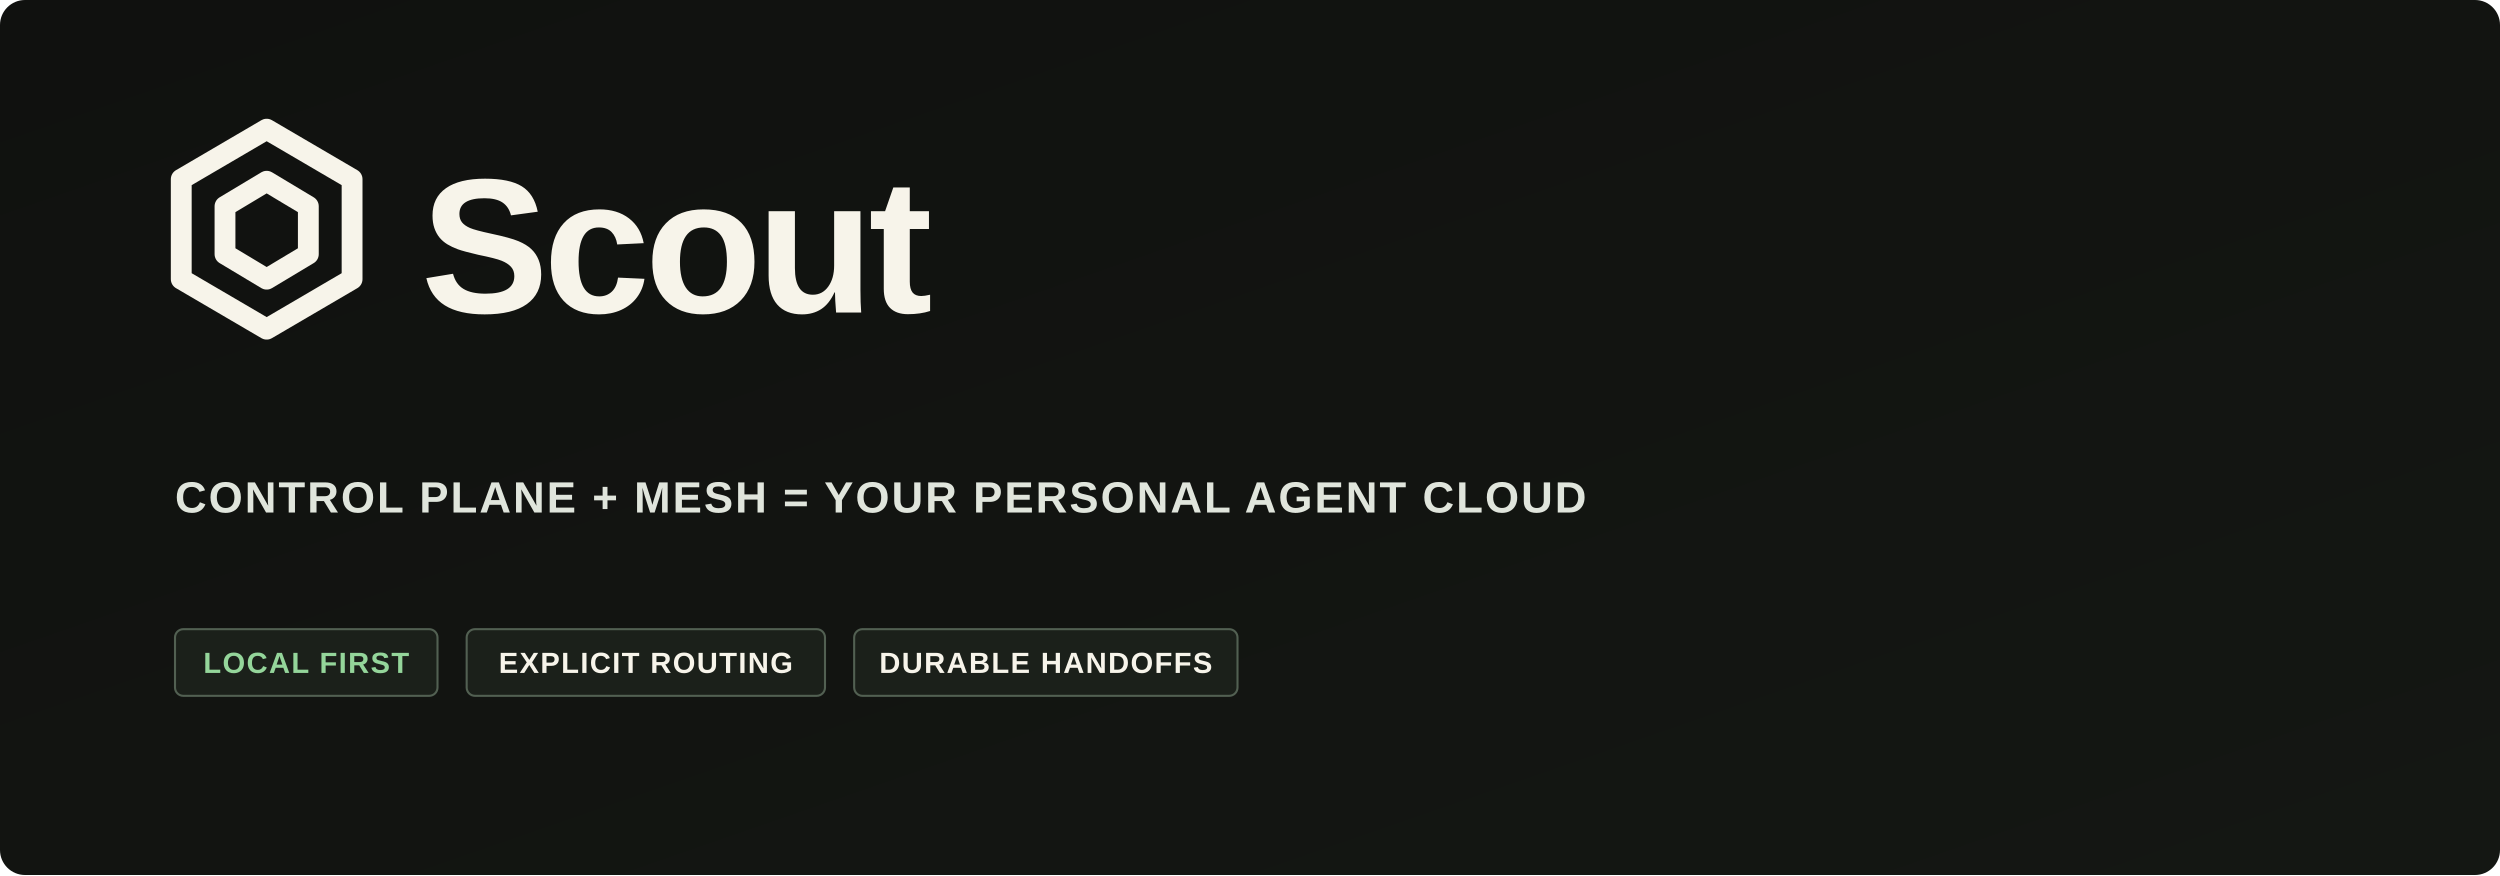
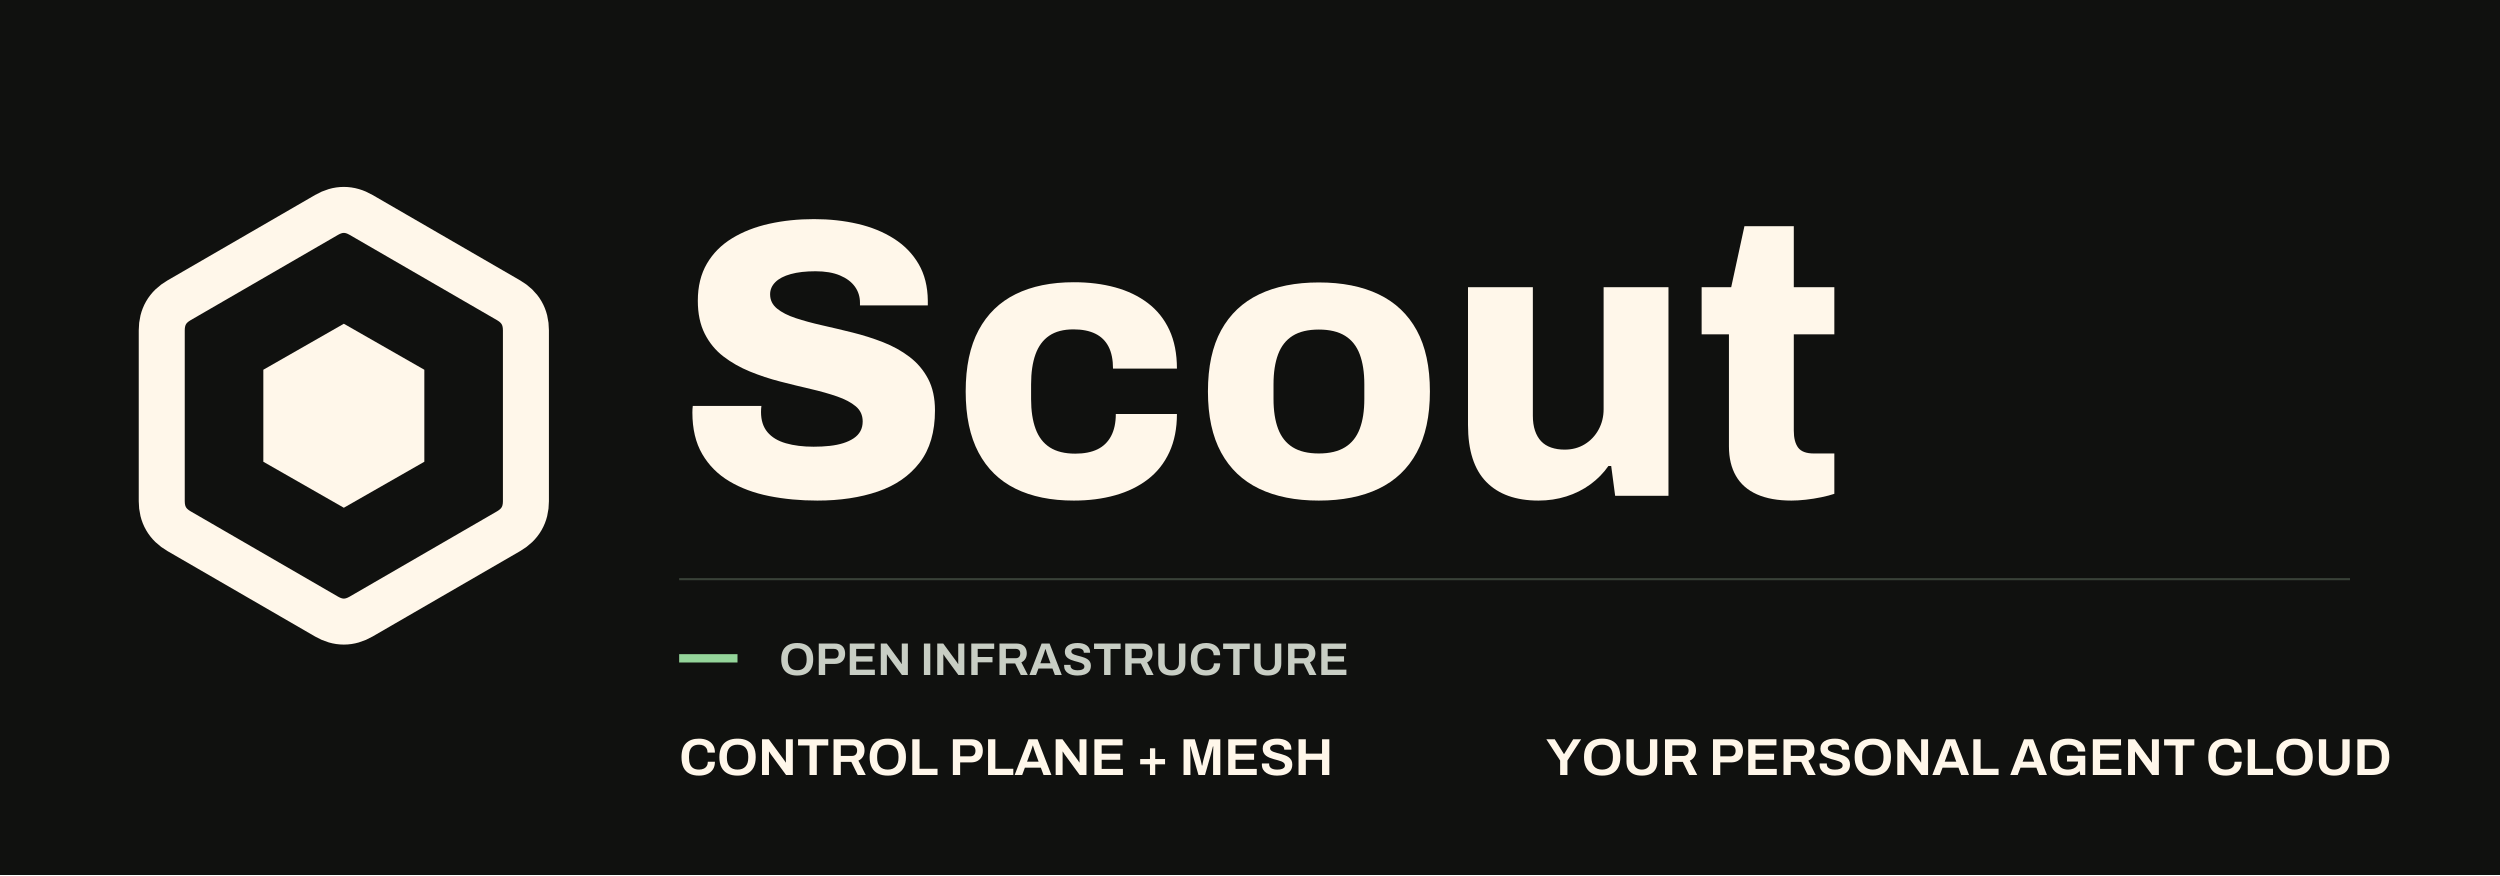
- <svg xmlns="http://www.w3.org/2000/svg" width="1200" height="420" viewBox="0 0 1200 420" role="img" aria-labelledby="title desc" text-rendering="geometricPrecision">
-   <defs>
-     <linearGradient id="field" x1="0" y1="0" x2="1" y2="1">
-       <stop offset="0" stop-color="#10110f" />
-       <stop offset="1" stop-color="#141713" />
-     </linearGradient>
-   </defs>
-   <rect width="1200" height="420" rx="12" fill="url(#field)" />
-   <g transform="translate(80 62)" fill="none" stroke="#f7f4ea" stroke-width="10" stroke-linejoin="round">
-     <path d="M48 0l41 24v48L48 96 7 72V24z" />
-     <path d="M48 25l20 12v23L48 72 28 60V37z" />
+ <svg xmlns="http://www.w3.org/2000/svg" width="1200" height="420" viewBox="0 0 1200 420" role="img" aria-labelledby="title desc">
+   <rect width="1200" height="420" fill="#10110f" />
+   <g transform="translate(62 91) scale(.92)" fill="#fff7ea">
+     <path d="M103.01 13.21 Q112 8 120.99 13.21 L198.01 57.79 Q207 63 207 73.39 L207 162.61 Q207 173 198.01 178.21 L120.99 222.79 Q112 228 103.01 222.79 L25.99 178.21 Q17 173 17 162.61 L17 73.39 Q17 63 25.99 57.79 Z" fill="none" stroke="#fff7ea" stroke-width="24" stroke-linejoin="round" />
+     <path d="M112 70 154 94v48l-42 24-42-24V94Z" />
  </g>
-   <text x="202" y="150" fill="#f7f4ea" font-family="Avenir Next Condensed, Arial Narrow, Helvetica Neue, Arial, sans-serif" font-size="92" font-weight="700" letter-spacing="-2.5">Scout</text>
-   <text x="84" y="246" fill="#e0e5dc" font-family="Avenir Next Condensed, Arial Narrow, Helvetica Neue, Arial, sans-serif" font-size="21" font-weight="600" letter-spacing="1">CONTROL PLANE + MESH = YOUR PERSONAL AGENT CLOUD</text>
-   <g transform="translate(84 302)" font-family="Avenir Next Condensed, Arial Narrow, Helvetica Neue, Arial, sans-serif" font-size="14" font-weight="700" letter-spacing=".65" text-anchor="middle">
-     <g>
-       <rect width="126" height="32" rx="4" fill="#1b201a" stroke="#526052" />
-       <text x="63" y="21" fill="#94d59a">LOCAL FIRST</text>
-     </g>
-     <g transform="translate(140)">
-       <rect width="172" height="32" rx="4" fill="#1b201a" stroke="#526052" />
-       <text x="86" y="21" fill="#f7f4ea">EXPLICIT ROUTING</text>
-     </g>
-     <g transform="translate(326)">
-       <rect width="184" height="32" rx="4" fill="#1b201a" stroke="#526052" />
-       <text x="92" y="21" fill="#f7f4ea">DURABLE HANDOFFS</text>
-     </g>
+   <g transform="translate(324 238) scale(.19 -.19)" fill="#fff7ea">
+     <path d="M359.716 -12Q295.108 -12 237.945 -0.587Q180.782 10.826 137.25 36.783Q93.717 62.739 68.815 105.5Q43.913 148.261 43.913 210.413Q43.913 214.239 44.141 218.88Q44.37 223.521 44.913 227.065H218.303Q217.759 223.978 217.531 219.565Q217.303 215.152 217.303 211.695Q217.303 180.326 233.585 160.902Q249.868 141.478 280.162 132.782Q310.456 124.086 350.217 124.086Q371.804 124.086 390.783 126.184Q409.761 128.282 425 133.064Q440.24 137.847 451.425 145.358Q462.609 152.869 468.381 163.424Q474.153 173.978 474.153 187.891Q474.153 211.457 456.696 226.109Q439.24 240.761 409.555 251.044Q379.87 261.327 342.729 269.925Q305.587 278.522 265.903 288.707Q226.218 298.892 189.076 314.12Q151.935 329.349 122.25 352.164Q92.565 374.979 75.109 409.566Q57.652 444.153 57.652 492.783Q57.652 547.305 80.598 586.565Q103.543 625.826 144.304 650.685Q185.065 675.543 238.054 687.315Q291.043 699.087 351.13 699.087Q409.934 699.087 461.695 687.043Q513.456 675 553.173 649.685Q592.89 624.37 615.521 585.511Q638.151 546.652 638.694 493.022V481.022H467.305V487.761Q467.305 510.783 454.424 528.609Q441.543 546.436 416.565 556.892Q391.586 567.349 355.021 567.349Q318.173 567.349 292.423 560.207Q266.672 553.066 253.477 539.827Q240.281 526.587 240.281 509.109Q240.281 487.37 257.737 473.087Q275.194 458.804 304.879 448.978Q334.563 439.152 371.705 430.782Q408.846 422.413 448.531 412.543Q488.216 402.673 525.357 388.217Q562.499 373.76 592.183 351.26Q621.868 328.76 639.325 295.76Q656.781 262.76 656.781 215.673Q656.781 134.326 618.194 84.065Q579.607 33.804 512.477 10.902Q445.347 -12 359.716 -12Z" transform="translate(0 0)" />
+     <path d="M310.629 -12Q224.282 -12 163.26 18.043Q102.239 48.087 69.804 109.359Q37.37 170.63 37.37 263.543Q37.37 357.457 70.032 418.5Q102.695 479.543 163.717 509.587Q224.738 539.63 310.629 539.63Q367.434 539.63 414.955 526.63Q462.477 513.63 497.683 486.859Q532.889 460.087 551.965 418.913Q571.041 377.739 571.041 321.392H409.542Q409.542 355.131 398.271 376.957Q386.999 398.783 364.771 409.653Q342.542 420.522 309.716 420.522Q271.977 420.522 248.423 404.511Q224.868 388.5 213.727 357.522Q202.585 326.543 202.585 281.5V244.587Q202.585 200 213.999 169.065Q225.412 138.13 249.966 122.347Q274.521 106.564 314.173 106.564Q347.629 106.564 370.129 117.434Q392.629 128.304 404.629 150.858Q416.629 173.413 416.629 206.782H571.041Q571.041 151.804 551.965 110.359Q532.889 68.913 497.911 41.913Q462.933 14.913 415.183 1.457Q367.434 -12 310.629 -12Z" transform="translate(697 0)" />
+     <path d="M317.478 -12Q229.304 -12 166.684 18.043Q104.065 48.087 70.717 109.359Q37.37 170.63 37.37 263.543Q37.37 357.457 70.717 418.228Q104.065 479 166.684 509.043Q229.304 539.087 317.478 539.087Q406.108 539.087 468.771 509.043Q531.434 479 564.781 418.228Q598.129 357.457 598.129 263.543Q598.129 170.63 564.781 109.359Q531.434 48.087 468.771 18.043Q406.108 -12 317.478 -12ZM317.478 107.021Q358.413 107.021 383.837 122.804Q409.261 138.586 420.859 169.293Q432.457 200 432.457 244.587V281.956Q432.457 326.543 420.859 357.522Q409.261 388.5 383.837 404.283Q358.413 420.066 317.478 420.066Q276.542 420.066 251.39 404.283Q226.238 388.5 214.64 357.522Q203.042 326.543 203.042 281.956V244.587Q203.042 200 214.64 169.293Q226.238 138.586 251.39 122.804Q276.542 107.021 317.478 107.021Z" transform="translate(1309 0)" />
+     <path d="M237.435 -12Q151.652 -12 105.511 35.206Q59.37 82.413 59.37 179.152V527.087H223.216V202.239Q223.216 180.76 228.629 164.706Q234.042 148.651 244.096 137.967Q254.151 127.282 269.434 122.01Q284.716 116.738 303.456 116.738Q332.108 116.738 354.26 130.293Q376.413 143.847 389.195 167.184Q401.978 190.521 401.978 218.913V527.087H565.824V0H431.13L421.13 75.435H414.13Q395.586 48.717 368.369 28.859Q341.152 9 307.75 -1.5Q274.348 -12 237.435 -12Z" transform="translate(1944 0)" />
+     <path d="M247.477 -12Q195.759 -12 160.423 3.696Q125.086 19.392 107.336 50.163Q89.586 80.935 89.586 124.891V408.066H20.608V527.087H95.304L128.716 681.152H253.433V527.087H355.845V408.066H253.433V164.607Q253.433 136.542 264.433 121.782Q275.433 107.021 303.954 107.021H355.845V5.087Q342.584 0.543 323.193 -3.5Q303.802 -7.543 283.726 -9.772Q263.65 -12 247.477 -12Z" transform="translate(2573 0)" />
+   </g>
+   <path d="M326 278H1128" stroke="#394238" />
+   <path d="M326 316H354" stroke="#94d59a" stroke-width="4" />
+   <g transform="translate(374 324) scale(.022 -.022)" fill="#c8cec4">
+     <path d="M393.718 -12Q285.631 -12 207.087 26.663Q128.544 65.326 86.772 144.38Q45 223.435 45 343.109Q45 463.783 86.772 542.337Q128.544 620.891 207.087 659.554Q285.631 698.217 393.718 698.217Q502.805 698.217 580.902 659.554Q659 620.891 700.772 542.337Q742.544 463.783 742.544 343.109Q742.544 223.435 700.772 144.38Q659 65.326 580.902 26.663Q502.805 -12 393.718 -12ZM393.718 103.979Q443.978 103.979 482.174 118.598Q520.369 133.218 546.445 161.794Q572.521 190.37 585.978 232.348Q599.434 274.326 599.434 328.935V355.5Q599.434 411 585.978 453.424Q572.521 495.848 546.445 524.424Q520.369 553 482.174 567.619Q443.978 582.239 393.718 582.239Q343.457 582.239 305.261 567.619Q267.066 553 241.044 524.424Q215.022 495.848 202.012 453.424Q189.001 411 189.001 355.5V328.935Q189.001 274.326 202.012 232.348Q215.022 190.37 241.044 161.794Q267.066 133.218 305.261 118.598Q343.457 103.979 393.718 103.979Z" transform="translate(0 0)" />
+     <path d="M75.783 0V686.217H426.522Q501.326 686.217 550.826 658.946Q600.326 631.674 625.653 582.348Q650.979 533.022 650.979 464.913Q650.979 397.478 624.707 347.206Q598.435 296.935 547.153 269.272Q495.87 241.609 420.283 241.609H215.675V0ZM215.675 358.044H408.674Q457.043 358.044 483.456 386.294Q509.869 414.544 509.869 464.696Q509.869 498.5 498.358 521.576Q486.848 544.652 464.663 557.108Q442.478 569.565 408.674 569.565H215.675Z" transform="translate(788 0)" />
+     <path d="M76.109 0V686.217H617.631V569.347H216.001V408.391H572.544V292.282H216.001V116.87H623.74V0Z" transform="translate(1464 0)" />
+     <path d="M75.783 0V686.217H206.74L491.152 298.393Q496.587 291.958 504.456 280.534Q512.326 269.11 519.359 258.077Q526.391 247.044 529.044 240.392L534.044 240.61Q533.935 256.131 533.935 270.708Q533.935 285.284 533.935 298.393V686.217H667.196V0H537.239L249.001 393.542Q240.022 406.412 229.359 423.803Q218.696 441.195 213.935 449.064L208.935 448.847Q209.044 435.195 209.044 421.097Q209.044 406.999 209.044 393.542V0Z" transform="translate(2141 0)" />
+     <path d="M75.783 0V686.217H215.675V0Z" transform="translate(3082 0)" />
+     <path d="M75.783 0V686.217H206.74L491.152 298.393Q496.587 291.958 504.456 280.534Q512.326 269.11 519.359 258.077Q526.391 247.044 529.044 240.392L534.044 240.61Q533.935 256.131 533.935 270.708Q533.935 285.284 533.935 298.393V686.217H667.196V0H537.239L249.001 393.542Q240.022 406.412 229.359 423.803Q218.696 441.195 213.935 449.064L208.935 448.847Q209.044 435.195 209.044 421.097Q209.044 406.999 209.044 393.542V0Z" transform="translate(3373 0)" />
+     <path d="M75.783 0V686.217H575.631V569.347H215.675V392.522H538.435V276.413H215.675V0Z" transform="translate(4116 0)" />
+     <path d="M75.783 0V686.217H444.392Q520.501 686.217 570.664 659.674Q620.827 633.13 645.935 584.913Q671.044 536.696 671.044 472.456Q671.044 405.565 640.935 354.065Q610.827 302.565 553.37 276.022L694.609 0H541.087L417.369 252.391H215.675V0ZM215.675 366.174H429.5Q476.891 366.174 502.913 394.25Q528.935 422.326 528.935 471.478Q528.935 503.174 517.369 524.967Q505.804 546.761 483.783 558.489Q461.761 570.217 429.5 570.217H215.675Z" transform="translate(4731 0)" />
+     <path d="M5.544 0 270.804 686.217H444.914L711.066 0H559.956L507.783 140.674H201.718L149.544 0ZM243.261 255.456H465.456L400.37 433.195Q396.37 443.412 390.924 459.075Q385.479 474.739 379.587 493.293Q373.696 511.847 367.805 530.793Q361.913 549.739 357.022 564.63H351.696Q345.913 544.847 337.631 519.173Q329.348 493.499 321.457 470.336Q313.566 447.173 308.348 433.195Z" transform="translate(5455 0)" />
+     <path d="M337.544 -12Q279.022 -12 225.989 0.283Q172.957 12.565 132.25 38.956Q91.544 65.348 68.163 105.5Q44.783 145.652 44.783 201.283Q44.783 206.848 45.228 212.576Q45.674 218.304 45.783 221.413H185.261Q185.153 219.196 184.707 213.913Q184.261 208.631 184.261 204.739Q184.261 172.065 202.718 149.381Q221.174 126.696 256.033 114.957Q290.892 103.218 338.044 103.218Q368.761 103.218 392.956 106.837Q417.152 110.457 435 117.413Q452.848 124.37 464.685 134.272Q476.521 144.174 482.076 156.685Q487.63 169.196 487.63 183.978Q487.63 211.891 469.739 230.022Q451.848 248.152 421.511 260.609Q391.174 273.065 352.945 283.185Q314.717 293.304 274.38 304.141Q234.043 314.978 195.815 330.424Q157.587 345.869 127.25 368.032Q96.913 390.195 79.022 423.913Q61.13 457.63 61.13 504.956Q61.13 554.261 82.12 590.913Q103.109 627.565 141.261 651.337Q179.413 675.109 230.011 686.663Q280.609 698.217 339.826 698.217Q395.587 698.217 444.739 686.609Q493.892 675 531.435 650.337Q568.979 625.674 590.305 587.902Q611.631 550.13 611.74 497.804V485.804H474.261V495.152Q474.261 522.956 457.685 542.521Q441.109 562.087 410.913 572.978Q380.718 583.869 339.805 583.869Q296.435 583.869 265.685 575.641Q234.935 567.413 218.696 551.565Q202.457 535.717 202.457 513.022Q202.457 488.674 220.349 472.217Q238.24 455.761 268.577 444.196Q298.914 432.631 337.142 422.957Q375.37 413.283 415.707 402.109Q456.044 390.935 494.272 376.044Q532.501 361.152 562.837 338.652Q593.174 316.152 611.066 283.152Q628.957 250.152 628.957 203.935Q628.957 126.065 591.24 78.413Q553.522 30.761 487.696 9.38Q421.87 -12 337.544 -12Z" transform="translate(6172 0)" />
+     <path d="M244.544 0V567.26H24.783V686.217H604.979V567.26H384.436V0Z" transform="translate(6845 0)" />
+     <path d="M75.783 0V686.217H444.392Q520.501 686.217 570.664 659.674Q620.827 633.13 645.935 584.913Q671.044 536.696 671.044 472.456Q671.044 405.565 640.935 354.065Q610.827 302.565 553.37 276.022L694.609 0H541.087L417.369 252.391H215.675V0ZM215.675 366.174H429.5Q476.891 366.174 502.913 394.25Q528.935 422.326 528.935 471.478Q528.935 503.174 517.369 524.967Q505.804 546.761 483.783 558.489Q461.761 570.217 429.5 570.217H215.675Z" transform="translate(7475 0)" />
+     <path d="M367.087 -12Q275.131 -12 208.881 17.38Q142.631 46.761 107.424 106.804Q72.217 166.848 72.217 256.5V686.217H212.109V260.391Q212.109 184 252.359 143.99Q292.609 103.979 366.979 103.979Q441.348 103.979 482.544 143.99Q523.739 184 523.739 260.391V686.217H663.631V256.5Q663.631 166.848 628.033 106.804Q592.436 46.761 526.185 17.38Q459.935 -12 367.087 -12Z" transform="translate(8199 0)" />
+     <path d="M380.609 -12Q274.304 -12 199.261 25.326Q124.217 62.652 84.609 141.261Q45 219.87 45 343.109Q45 523.565 133.272 610.891Q221.544 698.217 380.609 698.217Q467.239 698.217 536.392 668.728Q605.544 639.239 646.098 579.924Q686.653 520.609 686.653 429.956H545.174Q545.174 478.869 524.489 512.771Q503.804 546.674 467.054 564.456Q430.304 582.239 382.283 582.239Q316.566 582.239 273.359 556.445Q230.153 530.652 209.577 480.391Q189.001 430.13 189.001 356.391V329.826Q189.001 255.196 209.631 204.935Q230.261 154.674 272.968 129.326Q315.674 103.979 382.065 103.979Q433.196 103.979 471.054 121.207Q508.913 138.435 529.652 172.283Q550.391 206.131 550.391 254.935H686.653Q686.653 164.5 646.761 105.294Q606.87 46.087 537.772 17.044Q468.674 -12 380.609 -12Z" transform="translate(8935 0)" />
+     <path d="M244.544 0V567.26H24.783V686.217H604.979V567.26H384.436V0Z" transform="translate(9662 0)" />
+     <path d="M367.087 -12Q275.131 -12 208.881 17.38Q142.631 46.761 107.424 106.804Q72.217 166.848 72.217 256.5V686.217H212.109V260.391Q212.109 184 252.359 143.99Q292.609 103.979 366.979 103.979Q441.348 103.979 482.544 143.99Q523.739 184 523.739 260.391V686.217H663.631V256.5Q663.631 166.848 628.033 106.804Q592.436 46.761 526.185 17.38Q459.935 -12 367.087 -12Z" transform="translate(10292 0)" />
+     <path d="M75.783 0V686.217H444.392Q520.501 686.217 570.664 659.674Q620.827 633.13 645.935 584.913Q671.044 536.696 671.044 472.456Q671.044 405.565 640.935 354.065Q610.827 302.565 553.37 276.022L694.609 0H541.087L417.369 252.391H215.675V0ZM215.675 366.174H429.5Q476.891 366.174 502.913 394.25Q528.935 422.326 528.935 471.478Q528.935 503.174 517.369 524.967Q505.804 546.761 483.783 558.489Q461.761 570.217 429.5 570.217H215.675Z" transform="translate(11028 0)" />
+     <path d="M76.109 0V686.217H617.631V569.347H216.001V408.391H572.544V292.282H216.001V116.87H623.74V0Z" transform="translate(11752 0)" />
+   </g>
+   <g transform="translate(326 372) scale(.025 -.025)" fill="#fff7ea">
+     <path d="M380.609 -12Q274.304 -12 199.261 25.326Q124.217 62.652 84.609 141.261Q45 219.87 45 343.109Q45 523.565 133.272 610.891Q221.544 698.217 380.609 698.217Q467.239 698.217 536.392 668.728Q605.544 639.239 646.098 579.924Q686.653 520.609 686.653 429.956H545.174Q545.174 478.869 524.489 512.771Q503.804 546.674 467.054 564.456Q430.304 582.239 382.283 582.239Q316.566 582.239 273.359 556.445Q230.153 530.652 209.577 480.391Q189.001 430.13 189.001 356.391V329.826Q189.001 255.196 209.631 204.935Q230.261 154.674 272.968 129.326Q315.674 103.979 382.065 103.979Q433.196 103.979 471.054 121.207Q508.913 138.435 529.652 172.283Q550.391 206.131 550.391 254.935H686.653Q686.653 164.5 646.761 105.294Q606.87 46.087 537.772 17.044Q468.674 -12 380.609 -12Z" transform="translate(0 0)" />
+     <path d="M393.718 -12Q285.631 -12 207.087 26.663Q128.544 65.326 86.772 144.38Q45 223.435 45 343.109Q45 463.783 86.772 542.337Q128.544 620.891 207.087 659.554Q285.631 698.217 393.718 698.217Q502.805 698.217 580.902 659.554Q659 620.891 700.772 542.337Q742.544 463.783 742.544 343.109Q742.544 223.435 700.772 144.38Q659 65.326 580.902 26.663Q502.805 -12 393.718 -12ZM393.718 103.979Q443.978 103.979 482.174 118.598Q520.369 133.218 546.445 161.794Q572.521 190.37 585.978 232.348Q599.434 274.326 599.434 328.935V355.5Q599.434 411 585.978 453.424Q572.521 495.848 546.445 524.424Q520.369 553 482.174 567.619Q443.978 582.239 393.718 582.239Q343.457 582.239 305.261 567.619Q267.066 553 241.044 524.424Q215.022 495.848 202.012 453.424Q189.001 411 189.001 355.5V328.935Q189.001 274.326 202.012 232.348Q215.022 190.37 241.044 161.794Q267.066 133.218 305.261 118.598Q343.457 103.979 393.718 103.979Z" transform="translate(727 0)" />
+     <path d="M75.783 0V686.217H206.74L491.152 298.393Q496.587 291.958 504.456 280.534Q512.326 269.11 519.359 258.077Q526.391 247.044 529.044 240.392L534.044 240.61Q533.935 256.131 533.935 270.708Q533.935 285.284 533.935 298.393V686.217H667.196V0H537.239L249.001 393.542Q240.022 406.412 229.359 423.803Q218.696 441.195 213.935 449.064L208.935 448.847Q209.044 435.195 209.044 421.097Q209.044 406.999 209.044 393.542V0Z" transform="translate(1515 0)" />
+     <path d="M244.544 0V567.26H24.783V686.217H604.979V567.26H384.436V0Z" transform="translate(2258 0)" />
+     <path d="M75.783 0V686.217H444.392Q520.501 686.217 570.664 659.674Q620.827 633.13 645.935 584.913Q671.044 536.696 671.044 472.456Q671.044 405.565 640.935 354.065Q610.827 302.565 553.37 276.022L694.609 0H541.087L417.369 252.391H215.675V0ZM215.675 366.174H429.5Q476.891 366.174 502.913 394.25Q528.935 422.326 528.935 471.478Q528.935 503.174 517.369 524.967Q505.804 546.761 483.783 558.489Q461.761 570.217 429.5 570.217H215.675Z" transform="translate(2888 0)" />
+     <path d="M393.718 -12Q285.631 -12 207.087 26.663Q128.544 65.326 86.772 144.38Q45 223.435 45 343.109Q45 463.783 86.772 542.337Q128.544 620.891 207.087 659.554Q285.631 698.217 393.718 698.217Q502.805 698.217 580.902 659.554Q659 620.891 700.772 542.337Q742.544 463.783 742.544 343.109Q742.544 223.435 700.772 144.38Q659 65.326 580.902 26.663Q502.805 -12 393.718 -12ZM393.718 103.979Q443.978 103.979 482.174 118.598Q520.369 133.218 546.445 161.794Q572.521 190.37 585.978 232.348Q599.434 274.326 599.434 328.935V355.5Q599.434 411 585.978 453.424Q572.521 495.848 546.445 524.424Q520.369 553 482.174 567.619Q443.978 582.239 393.718 582.239Q343.457 582.239 305.261 567.619Q267.066 553 241.044 524.424Q215.022 495.848 202.012 453.424Q189.001 411 189.001 355.5V328.935Q189.001 274.326 202.012 232.348Q215.022 190.37 241.044 161.794Q267.066 133.218 305.261 118.598Q343.457 103.979 393.718 103.979Z" transform="translate(3612 0)" />
+     <path d="M75.783 0V686.217H215.675V119.848H560.653V0Z" transform="translate(4400 0)" />
+     <path d="M75.783 0V686.217H426.522Q501.326 686.217 550.826 658.946Q600.326 631.674 625.653 582.348Q650.979 533.022 650.979 464.913Q650.979 397.478 624.707 347.206Q598.435 296.935 547.153 269.272Q495.87 241.609 420.283 241.609H215.675V0ZM215.675 358.044H408.674Q457.043 358.044 483.456 386.294Q509.869 414.544 509.869 464.696Q509.869 498.5 498.358 521.576Q486.848 544.652 464.663 557.108Q442.478 569.565 408.674 569.565H215.675Z" transform="translate(5179 0)" />
+     <path d="M75.783 0V686.217H215.675V119.848H560.653V0Z" transform="translate(5855 0)" />
+     <path d="M5.544 0 270.804 686.217H444.914L711.066 0H559.956L507.783 140.674H201.718L149.544 0ZM243.261 255.456H465.456L400.37 433.195Q396.37 443.412 390.924 459.075Q385.479 474.739 379.587 493.293Q373.696 511.847 367.805 530.793Q361.913 549.739 357.022 564.63H351.696Q345.913 544.847 337.631 519.173Q329.348 493.499 321.457 470.336Q313.566 447.173 308.348 433.195Z" transform="translate(6436 0)" />
+     <path d="M75.783 0V686.217H206.74L491.152 298.393Q496.587 291.958 504.456 280.534Q512.326 269.11 519.359 258.077Q526.391 247.044 529.044 240.392L534.044 240.61Q533.935 256.131 533.935 270.708Q533.935 285.284 533.935 298.393V686.217H667.196V0H537.239L249.001 393.542Q240.022 406.412 229.359 423.803Q218.696 441.195 213.935 449.064L208.935 448.847Q209.044 435.195 209.044 421.097Q209.044 406.999 209.044 393.542V0Z" transform="translate(7153 0)" />
+     <path d="M76.109 0V686.217H617.631V569.347H216.001V408.391H572.544V292.282H216.001V116.87H623.74V0Z" transform="translate(7896 0)" />
+     <path d="M268.456 0V205.13H80.261V306.826H268.456V512.848H369.261V306.826H558.348V205.13H369.261V0Z" transform="translate(8771 0)" />
+     <path d="M75.783 0V686.217H291.979L395.087 319.436Q400.87 300.197 407.033 274.653Q413.196 249.11 419.022 224.805Q424.848 200.501 428.283 182.088H436.283Q438.609 197.849 442.99 220.773Q447.37 243.697 453.142 269.903Q458.914 296.11 465.805 320.327L568.913 686.217H782.131V0H643.326V336.238Q643.326 381.586 644.272 427.206Q645.218 472.825 646.609 506.369Q648 539.912 648 547.978H640Q637.892 537.782 630.163 508.108Q622.435 478.434 613.761 444.358Q605.087 410.282 598.196 385.826L487.805 0H362.913L252.414 384.934Q246.522 405.826 239.131 434.999Q231.74 464.173 224.511 494.739Q217.283 525.304 211.501 547.869H203.501Q204.501 521.086 205.501 483.532Q206.501 445.978 207.446 407.097Q208.392 368.217 208.392 336.238V0Z" transform="translate(9608 0)" />
+     <path d="M76.109 0V686.217H617.631V569.347H216.001V408.391H572.544V292.282H216.001V116.87H623.74V0Z" transform="translate(10466 0)" />
+     <path d="M337.544 -12Q279.022 -12 225.989 0.283Q172.957 12.565 132.25 38.956Q91.544 65.348 68.163 105.5Q44.783 145.652 44.783 201.283Q44.783 206.848 45.228 212.576Q45.674 218.304 45.783 221.413H185.261Q185.153 219.196 184.707 213.913Q184.261 208.631 184.261 204.739Q184.261 172.065 202.718 149.381Q221.174 126.696 256.033 114.957Q290.892 103.218 338.044 103.218Q368.761 103.218 392.956 106.837Q417.152 110.457 435 117.413Q452.848 124.37 464.685 134.272Q476.521 144.174 482.076 156.685Q487.63 169.196 487.63 183.978Q487.63 211.891 469.739 230.022Q451.848 248.152 421.511 260.609Q391.174 273.065 352.945 283.185Q314.717 293.304 274.38 304.141Q234.043 314.978 195.815 330.424Q157.587 345.869 127.25 368.032Q96.913 390.195 79.022 423.913Q61.13 457.63 61.13 504.956Q61.13 554.261 82.12 590.913Q103.109 627.565 141.261 651.337Q179.413 675.109 230.011 686.663Q280.609 698.217 339.826 698.217Q395.587 698.217 444.739 686.609Q493.892 675 531.435 650.337Q568.979 625.674 590.305 587.902Q611.631 550.13 611.74 497.804V485.804H474.261V495.152Q474.261 522.956 457.685 542.521Q441.109 562.087 410.913 572.978Q380.718 583.869 339.805 583.869Q296.435 583.869 265.685 575.641Q234.935 567.413 218.696 551.565Q202.457 535.717 202.457 513.022Q202.457 488.674 220.349 472.217Q238.24 455.761 268.577 444.196Q298.914 432.631 337.142 422.957Q375.37 413.283 415.707 402.109Q456.044 390.935 494.272 376.044Q532.501 361.152 562.837 338.652Q593.174 316.152 611.066 283.152Q628.957 250.152 628.957 203.935Q628.957 126.065 591.24 78.413Q553.522 30.761 487.696 9.38Q421.87 -12 337.544 -12Z" transform="translate(11143 0)" />
+     <path d="M75.783 0V686.217H215.675V410.261H527.304V686.217H667.196V0H527.304V291.304H215.675V0Z" transform="translate(11816 0)" />
+   </g>
+   <g transform="translate(742 372) scale(.025 -.025)" fill="#fff7ea">
+     <path d="M274.652 0V277.696L9.674 686.217H170.979L346.653 402.848H351.544L525.435 686.217H678.196L414.544 277.696V0Z" transform="translate(0 0)" />
+     <path d="M393.718 -12Q285.631 -12 207.087 26.663Q128.544 65.326 86.772 144.38Q45 223.435 45 343.109Q45 463.783 86.772 542.337Q128.544 620.891 207.087 659.554Q285.631 698.217 393.718 698.217Q502.805 698.217 580.902 659.554Q659 620.891 700.772 542.337Q742.544 463.783 742.544 343.109Q742.544 223.435 700.772 144.38Q659 65.326 580.902 26.663Q502.805 -12 393.718 -12ZM393.718 103.979Q443.978 103.979 482.174 118.598Q520.369 133.218 546.445 161.794Q572.521 190.37 585.978 232.348Q599.434 274.326 599.434 328.935V355.5Q599.434 411 585.978 453.424Q572.521 495.848 546.445 524.424Q520.369 553 482.174 567.619Q443.978 582.239 393.718 582.239Q343.457 582.239 305.261 567.619Q267.066 553 241.044 524.424Q215.022 495.848 202.012 453.424Q189.001 411 189.001 355.5V328.935Q189.001 274.326 202.012 232.348Q215.022 190.37 241.044 161.794Q267.066 133.218 305.261 118.598Q343.457 103.979 393.718 103.979Z" transform="translate(688 0)" />
+     <path d="M367.087 -12Q275.131 -12 208.881 17.38Q142.631 46.761 107.424 106.804Q72.217 166.848 72.217 256.5V686.217H212.109V260.391Q212.109 184 252.359 143.99Q292.609 103.979 366.979 103.979Q441.348 103.979 482.544 143.99Q523.739 184 523.739 260.391V686.217H663.631V256.5Q663.631 166.848 628.033 106.804Q592.436 46.761 526.185 17.38Q459.935 -12 367.087 -12Z" transform="translate(1476 0)" />
+     <path d="M75.783 0V686.217H444.392Q520.501 686.217 570.664 659.674Q620.827 633.13 645.935 584.913Q671.044 536.696 671.044 472.456Q671.044 405.565 640.935 354.065Q610.827 302.565 553.37 276.022L694.609 0H541.087L417.369 252.391H215.675V0ZM215.675 366.174H429.5Q476.891 366.174 502.913 394.25Q528.935 422.326 528.935 471.478Q528.935 503.174 517.369 524.967Q505.804 546.761 483.783 558.489Q461.761 570.217 429.5 570.217H215.675Z" transform="translate(2212 0)" />
+     <path d="M75.783 0V686.217H426.522Q501.326 686.217 550.826 658.946Q600.326 631.674 625.653 582.348Q650.979 533.022 650.979 464.913Q650.979 397.478 624.707 347.206Q598.435 296.935 547.153 269.272Q495.87 241.609 420.283 241.609H215.675V0ZM215.675 358.044H408.674Q457.043 358.044 483.456 386.294Q509.869 414.544 509.869 464.696Q509.869 498.5 498.358 521.576Q486.848 544.652 464.663 557.108Q442.478 569.565 408.674 569.565H215.675Z" transform="translate(3134 0)" />
+     <path d="M76.109 0V686.217H617.631V569.347H216.001V408.391H572.544V292.282H216.001V116.87H623.74V0Z" transform="translate(3810 0)" />
+     <path d="M75.783 0V686.217H444.392Q520.501 686.217 570.664 659.674Q620.827 633.13 645.935 584.913Q671.044 536.696 671.044 472.456Q671.044 405.565 640.935 354.065Q610.827 302.565 553.37 276.022L694.609 0H541.087L417.369 252.391H215.675V0ZM215.675 366.174H429.5Q476.891 366.174 502.913 394.25Q528.935 422.326 528.935 471.478Q528.935 503.174 517.369 524.967Q505.804 546.761 483.783 558.489Q461.761 570.217 429.5 570.217H215.675Z" transform="translate(4487 0)" />
+     <path d="M337.544 -12Q279.022 -12 225.989 0.283Q172.957 12.565 132.25 38.956Q91.544 65.348 68.163 105.5Q44.783 145.652 44.783 201.283Q44.783 206.848 45.228 212.576Q45.674 218.304 45.783 221.413H185.261Q185.153 219.196 184.707 213.913Q184.261 208.631 184.261 204.739Q184.261 172.065 202.718 149.381Q221.174 126.696 256.033 114.957Q290.892 103.218 338.044 103.218Q368.761 103.218 392.956 106.837Q417.152 110.457 435 117.413Q452.848 124.37 464.685 134.272Q476.521 144.174 482.076 156.685Q487.63 169.196 487.63 183.978Q487.63 211.891 469.739 230.022Q451.848 248.152 421.511 260.609Q391.174 273.065 352.945 283.185Q314.717 293.304 274.38 304.141Q234.043 314.978 195.815 330.424Q157.587 345.869 127.25 368.032Q96.913 390.195 79.022 423.913Q61.13 457.63 61.13 504.956Q61.13 554.261 82.12 590.913Q103.109 627.565 141.261 651.337Q179.413 675.109 230.011 686.663Q280.609 698.217 339.826 698.217Q395.587 698.217 444.739 686.609Q493.892 675 531.435 650.337Q568.979 625.674 590.305 587.902Q611.631 550.13 611.74 497.804V485.804H474.261V495.152Q474.261 522.956 457.685 542.521Q441.109 562.087 410.913 572.978Q380.718 583.869 339.805 583.869Q296.435 583.869 265.685 575.641Q234.935 567.413 218.696 551.565Q202.457 535.717 202.457 513.022Q202.457 488.674 220.349 472.217Q238.24 455.761 268.577 444.196Q298.914 432.631 337.142 422.957Q375.37 413.283 415.707 402.109Q456.044 390.935 494.272 376.044Q532.501 361.152 562.837 338.652Q593.174 316.152 611.066 283.152Q628.957 250.152 628.957 203.935Q628.957 126.065 591.24 78.413Q553.522 30.761 487.696 9.38Q421.87 -12 337.544 -12Z" transform="translate(5211 0)" />
+     <path d="M393.718 -12Q285.631 -12 207.087 26.663Q128.544 65.326 86.772 144.38Q45 223.435 45 343.109Q45 463.783 86.772 542.337Q128.544 620.891 207.087 659.554Q285.631 698.217 393.718 698.217Q502.805 698.217 580.902 659.554Q659 620.891 700.772 542.337Q742.544 463.783 742.544 343.109Q742.544 223.435 700.772 144.38Q659 65.326 580.902 26.663Q502.805 -12 393.718 -12ZM393.718 103.979Q443.978 103.979 482.174 118.598Q520.369 133.218 546.445 161.794Q572.521 190.37 585.978 232.348Q599.434 274.326 599.434 328.935V355.5Q599.434 411 585.978 453.424Q572.521 495.848 546.445 524.424Q520.369 553 482.174 567.619Q443.978 582.239 393.718 582.239Q343.457 582.239 305.261 567.619Q267.066 553 241.044 524.424Q215.022 495.848 202.012 453.424Q189.001 411 189.001 355.5V328.935Q189.001 274.326 202.012 232.348Q215.022 190.37 241.044 161.794Q267.066 133.218 305.261 118.598Q343.457 103.979 393.718 103.979Z" transform="translate(5884 0)" />
+     <path d="M75.783 0V686.217H206.74L491.152 298.393Q496.587 291.958 504.456 280.534Q512.326 269.11 519.359 258.077Q526.391 247.044 529.044 240.392L534.044 240.61Q533.935 256.131 533.935 270.708Q533.935 285.284 533.935 298.393V686.217H667.196V0H537.239L249.001 393.542Q240.022 406.412 229.359 423.803Q218.696 441.195 213.935 449.064L208.935 448.847Q209.044 435.195 209.044 421.097Q209.044 406.999 209.044 393.542V0Z" transform="translate(6672 0)" />
+     <path d="M5.544 0 270.804 686.217H444.914L711.066 0H559.956L507.783 140.674H201.718L149.544 0ZM243.261 255.456H465.456L400.37 433.195Q396.37 443.412 390.924 459.075Q385.479 474.739 379.587 493.293Q373.696 511.847 367.805 530.793Q361.913 549.739 357.022 564.63H351.696Q345.913 544.847 337.631 519.173Q329.348 493.499 321.457 470.336Q313.566 447.173 308.348 433.195Z" transform="translate(7415 0)" />
+     <path d="M75.783 0V686.217H215.675V119.848H560.653V0Z" transform="translate(8132 0)" />
+     <path d="M5.544 0 270.804 686.217H444.914L711.066 0H559.956L507.783 140.674H201.718L149.544 0ZM243.261 255.456H465.456L400.37 433.195Q396.37 443.412 390.924 459.075Q385.479 474.739 379.587 493.293Q373.696 511.847 367.805 530.793Q361.913 549.739 357.022 564.63H351.696Q345.913 544.847 337.631 519.173Q329.348 493.499 321.457 470.336Q313.566 447.173 308.348 433.195Z" transform="translate(8911 0)" />
+     <path d="M388 -12Q227.587 -12 139.859 73.989Q52.13 159.978 52.13 343.109Q52.13 463.783 93.902 542.337Q135.674 620.891 214.772 659.554Q293.87 698.217 404.848 698.217Q471.5 698.217 530.098 683.054Q588.696 667.891 633.631 637.174Q678.566 606.456 703.783 560.13Q729 513.804 729 450.587H586.63Q586.63 482.391 572.565 507.076Q558.5 531.761 533.815 548.717Q509.13 565.674 477.163 573.956Q445.196 582.239 409.391 582.239Q356.131 582.239 315.881 568.174Q275.631 554.108 249.001 525.532Q222.37 496.956 209.251 454.587Q196.131 412.217 196.131 355.5V329.826Q196.131 252.196 218.533 201.989Q240.935 151.783 286.24 127.881Q331.544 103.979 398.696 103.979Q455.087 103.979 497.956 121.163Q540.826 138.348 565.511 171.272Q590.195 204.196 590.195 251.587V258.261H378.044V369.739H729V0H633.718L621.522 75.13Q591.413 45.565 557.087 26.228Q522.761 6.891 481.435 -2.554Q440.109 -12 388 -12Z" transform="translate(9628 0)" />
+     <path d="M76.109 0V686.217H617.631V569.347H216.001V408.391H572.544V292.282H216.001V116.87H623.74V0Z" transform="translate(10426 0)" />
+     <path d="M75.783 0V686.217H206.74L491.152 298.393Q496.587 291.958 504.456 280.534Q512.326 269.11 519.359 258.077Q526.391 247.044 529.044 240.392L534.044 240.61Q533.935 256.131 533.935 270.708Q533.935 285.284 533.935 298.393V686.217H667.196V0H537.239L249.001 393.542Q240.022 406.412 229.359 423.803Q218.696 441.195 213.935 449.064L208.935 448.847Q209.044 435.195 209.044 421.097Q209.044 406.999 209.044 393.542V0Z" transform="translate(11103 0)" />
+     <path d="M244.544 0V567.26H24.783V686.217H604.979V567.26H384.436V0Z" transform="translate(11846 0)" />
+     <path d="M380.609 -12Q274.304 -12 199.261 25.326Q124.217 62.652 84.609 141.261Q45 219.87 45 343.109Q45 523.565 133.272 610.891Q221.544 698.217 380.609 698.217Q467.239 698.217 536.392 668.728Q605.544 639.239 646.098 579.924Q686.653 520.609 686.653 429.956H545.174Q545.174 478.869 524.489 512.771Q503.804 546.674 467.054 564.456Q430.304 582.239 382.283 582.239Q316.566 582.239 273.359 556.445Q230.153 530.652 209.577 480.391Q189.001 430.13 189.001 356.391V329.826Q189.001 255.196 209.631 204.935Q230.261 154.674 272.968 129.326Q315.674 103.979 382.065 103.979Q433.196 103.979 471.054 121.207Q508.913 138.435 529.652 172.283Q550.391 206.131 550.391 254.935H686.653Q686.653 164.5 646.761 105.294Q606.87 46.087 537.772 17.044Q468.674 -12 380.609 -12Z" transform="translate(12674 0)" />
+     <path d="M75.783 0V686.217H215.675V119.848H560.653V0Z" transform="translate(13401 0)" />
+     <path d="M393.718 -12Q285.631 -12 207.087 26.663Q128.544 65.326 86.772 144.38Q45 223.435 45 343.109Q45 463.783 86.772 542.337Q128.544 620.891 207.087 659.554Q285.631 698.217 393.718 698.217Q502.805 698.217 580.902 659.554Q659 620.891 700.772 542.337Q742.544 463.783 742.544 343.109Q742.544 223.435 700.772 144.38Q659 65.326 580.902 26.663Q502.805 -12 393.718 -12ZM393.718 103.979Q443.978 103.979 482.174 118.598Q520.369 133.218 546.445 161.794Q572.521 190.37 585.978 232.348Q599.434 274.326 599.434 328.935V355.5Q599.434 411 585.978 453.424Q572.521 495.848 546.445 524.424Q520.369 553 482.174 567.619Q443.978 582.239 393.718 582.239Q343.457 582.239 305.261 567.619Q267.066 553 241.044 524.424Q215.022 495.848 202.012 453.424Q189.001 411 189.001 355.5V328.935Q189.001 274.326 202.012 232.348Q215.022 190.37 241.044 161.794Q267.066 133.218 305.261 118.598Q343.457 103.979 393.718 103.979Z" transform="translate(13982 0)" />
+     <path d="M367.087 -12Q275.131 -12 208.881 17.38Q142.631 46.761 107.424 106.804Q72.217 166.848 72.217 256.5V686.217H212.109V260.391Q212.109 184 252.359 143.99Q292.609 103.979 366.979 103.979Q441.348 103.979 482.544 143.99Q523.739 184 523.739 260.391V686.217H663.631V256.5Q663.631 166.848 628.033 106.804Q592.436 46.761 526.185 17.38Q459.935 -12 367.087 -12Z" transform="translate(14770 0)" />
+     <path d="M75.783 0V686.217H353.283Q458.805 686.217 533.457 649.217Q608.109 612.217 648.272 536.663Q688.435 461.109 688.435 343.109Q688.435 226.109 648.272 150.054Q608.109 74 533.457 37.0Q458.805 0 353.283 0ZM215.675 116.87H352.848Q399.544 116.87 435.402 130.435Q471.261 144 495.391 170.576Q519.521 197.152 531.978 237.185Q544.434 277.217 544.434 330.043V355.283Q544.434 409 531.978 449.033Q519.521 489.065 495.391 515.641Q471.261 542.217 435.402 555.782Q399.544 569.347 352.848 569.347H215.675Z" transform="translate(15506 0)" />
  </g>
</svg>
